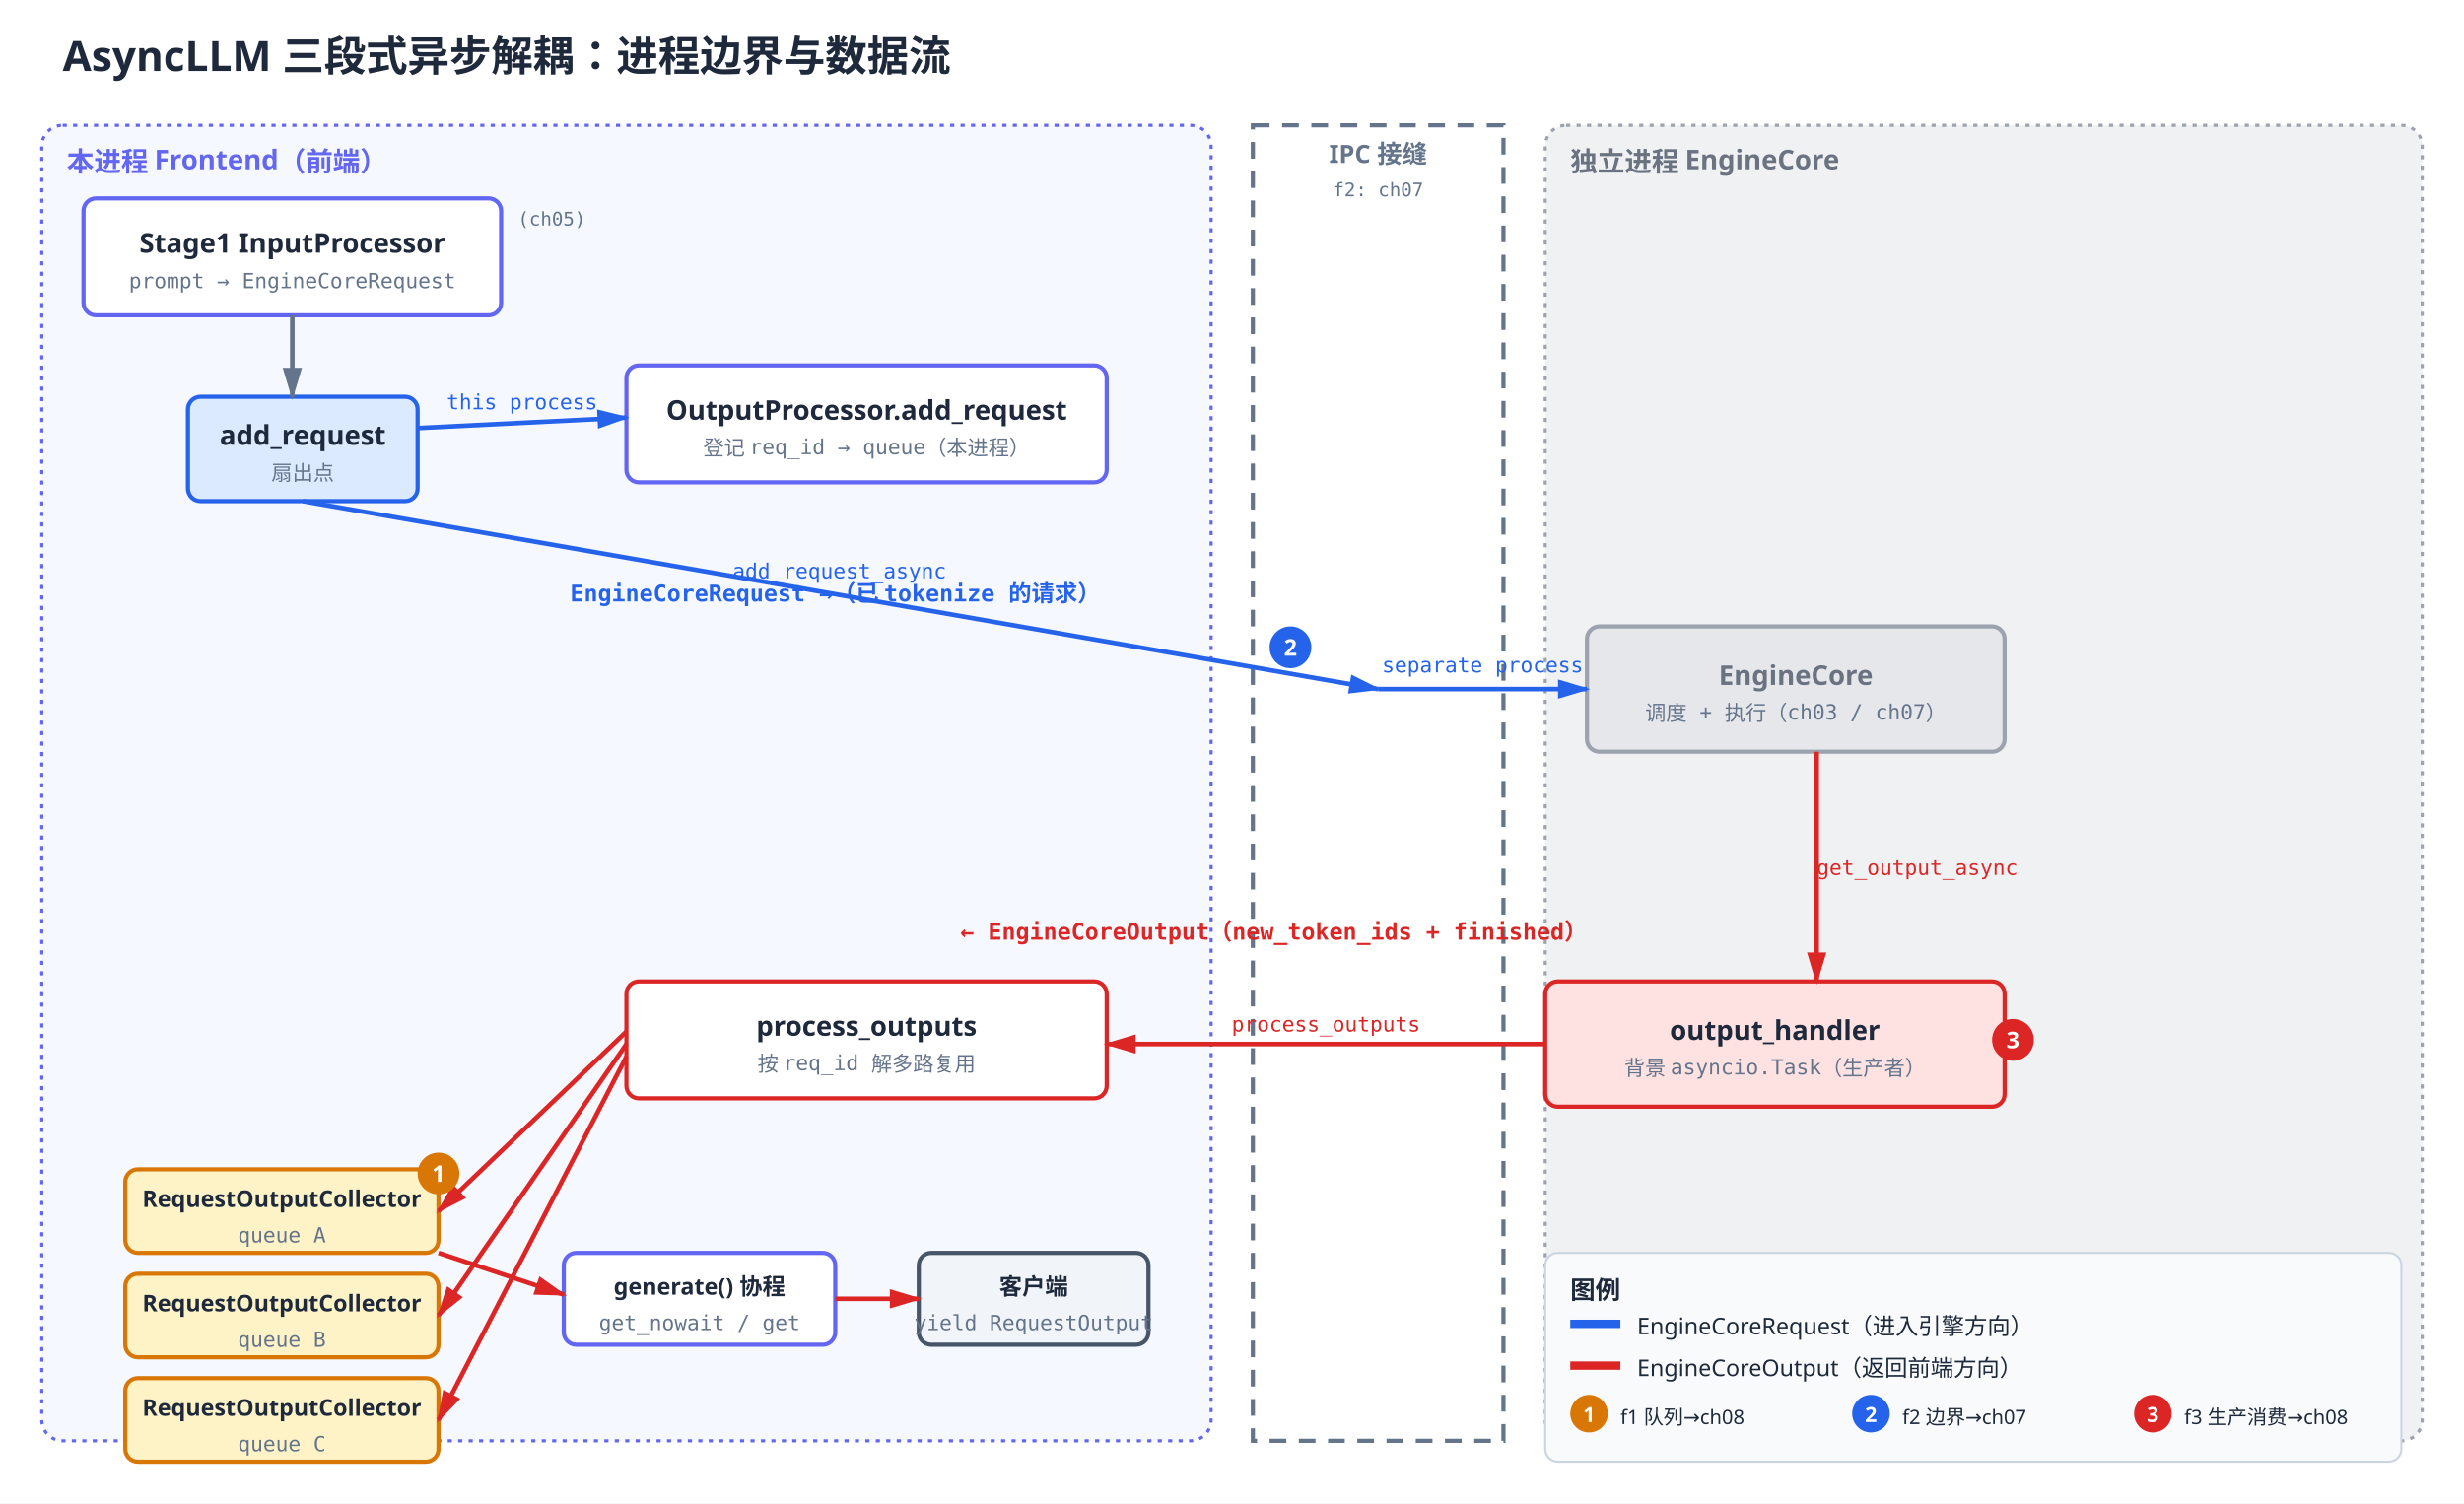
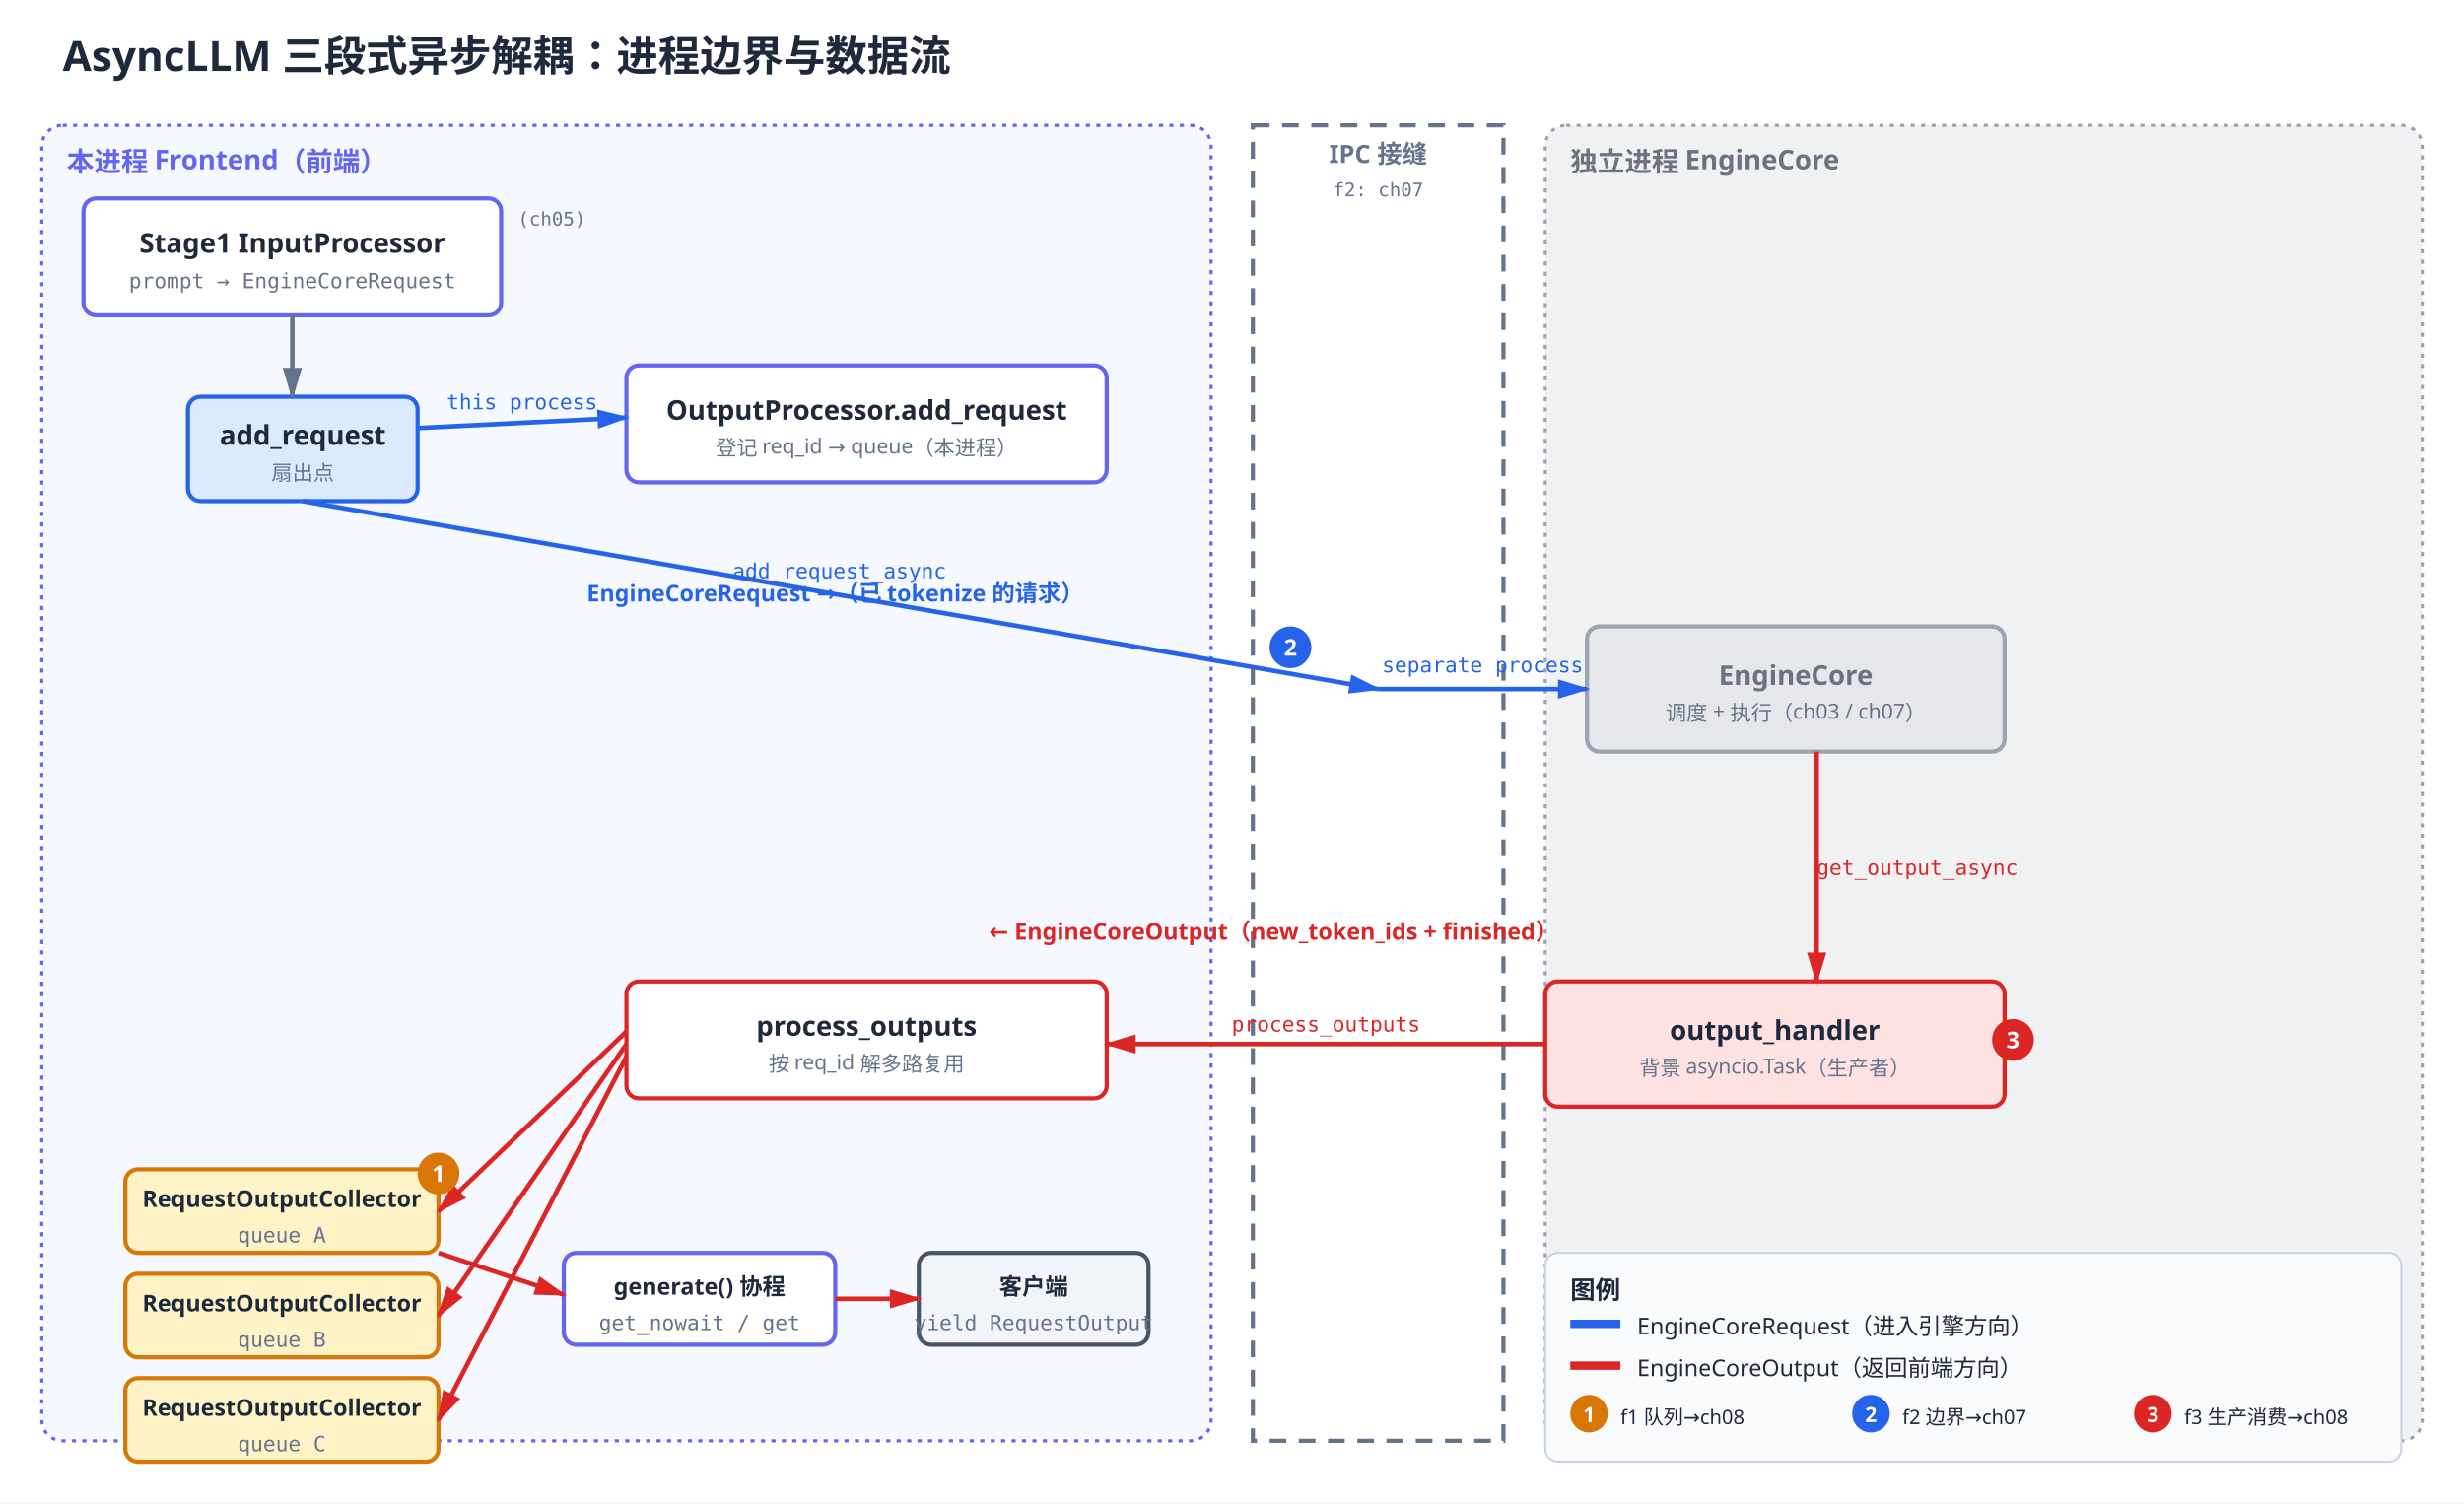
<svg xmlns="http://www.w3.org/2000/svg" viewBox="0 0 1180 720">
  <defs>
    <marker id="ar" viewBox="0 0 10 6" refX="9" refY="3" markerWidth="7" markerHeight="5" orient="auto">
      <path d="M0,0 L10,3 L0,6 Z" fill="#2563eb" />
    </marker>
    <marker id="ao" viewBox="0 0 10 6" refX="9" refY="3" markerWidth="7" markerHeight="5" orient="auto">
      <path d="M0,0 L10,3 L0,6 Z" fill="#dc2626" />
    </marker>
    <marker id="ag" viewBox="0 0 10 6" refX="9" refY="3" markerWidth="7" markerHeight="5" orient="auto">
      <path d="M0,0 L10,3 L0,6 Z" fill="#64748b" />
    </marker>
  </defs>
  <rect width="1180" height="720" fill="white" />
-   <text x="30" y="34" font-family="sans-serif" font-size="20" font-weight="bold" fill="#1e293b">AsyncLLM 三段式异步解耦：进程边界与数据流</text>
+   <text x="30" y="34" font-family="Droid Sans Fallback" font-size="20" font-weight="bold" fill="#1e293b">AsyncLLM 三段式异步解耦：进程边界与数据流</text>
  <rect x="20" y="60" width="560" height="630" rx="10" fill="#eef2ff" fill-opacity="0.5" stroke="#6366f1" stroke-width="1.5" stroke-dasharray="2,3" />
  <rect x="740" y="60" width="420" height="630" rx="10" fill="#e5e7eb" fill-opacity="0.6" stroke="#9ca3af" stroke-width="1.5" stroke-dasharray="2,3" />
  <rect x="600" y="60" width="120" height="630" fill="none" stroke="#64748b" stroke-width="2" stroke-dasharray="8,6" />
-   <text x="32" y="82" font-family="sans-serif" font-size="13" font-weight="bold" fill="#6366f1">本进程  Frontend（前端）</text>
-   <text x="660" y="78" text-anchor="middle" font-family="sans-serif" font-size="12" font-weight="bold" fill="#64748b">IPC 接缝</text>
+   <text x="32" y="82" font-family="Droid Sans Fallback" font-size="13" font-weight="bold" fill="#6366f1">本进程  Frontend（前端）</text>
+   <text x="660" y="78" text-anchor="middle" font-family="Droid Sans Fallback" font-size="12" font-weight="bold" fill="#64748b">IPC 接缝</text>
  <text x="660" y="94" text-anchor="middle" font-family="monospace" font-size="9" fill="#64748b">f2: ch07</text>
-   <text x="752" y="82" font-family="sans-serif" font-size="13" font-weight="bold" fill="#6b7280">独立进程  EngineCore</text>
+   <text x="752" y="82" font-family="Droid Sans Fallback" font-size="13" font-weight="bold" fill="#6b7280">独立进程  EngineCore</text>
  <rect x="40" y="95" width="200" height="56" rx="6" fill="#ffffff" stroke="#6366f1" stroke-width="2" />
  <text x="140" y="121" text-anchor="middle" font-family="sans-serif" font-size="13" font-weight="bold" fill="#1e293b">Stage1  InputProcessor</text>
  <text x="140" y="138" text-anchor="middle" font-family="monospace" font-size="10" fill="#64748b">prompt → EngineCoreRequest</text>
  <text x="248" y="108" font-family="monospace" font-size="9" fill="#64748b">(ch05)</text>
  <rect x="90" y="190" width="110" height="50" rx="6" fill="#dbeafe" stroke="#2563eb" stroke-width="2" />
  <text x="145" y="213" text-anchor="middle" font-family="sans-serif" font-size="13" font-weight="bold" fill="#1e293b">add_request</text>
-   <text x="145" y="230" text-anchor="middle" font-family="monospace" font-size="10" fill="#64748b">扇出点</text>
+   <text x="145" y="230" text-anchor="middle" font-family="Droid Sans Fallback" font-size="10" fill="#64748b">扇出点</text>
  <path d="M140,151 L140,190" fill="none" stroke="#64748b" stroke-width="2.2" marker-end="url(#ag)" />
  <rect x="300" y="175" width="230" height="56" rx="6" fill="#ffffff" stroke="#6366f1" stroke-width="2" />
  <text x="415" y="201" text-anchor="middle" font-family="sans-serif" font-size="13" font-weight="bold" fill="#1e293b">OutputProcessor.add_request</text>
-   <text x="415" y="218" text-anchor="middle" font-family="monospace" font-size="10" fill="#64748b">登记 req_id → queue（本进程）</text>
+   <text x="415" y="218" text-anchor="middle" font-family="Droid Sans Fallback" font-size="10" fill="#64748b">登记 req_id → queue（本进程）</text>
  <path d="M200,205 L300,200" fill="none" stroke="#2563eb" stroke-width="2.2" marker-end="url(#ar)" />
  <text x="250" y="196" text-anchor="middle" font-family="monospace" font-size="10" fill="#2563eb">this process</text>
  <rect x="760" y="300" width="200" height="60" rx="6" fill="#e5e7eb" stroke="#9ca3af" stroke-width="2" />
  <text x="860" y="328" text-anchor="middle" font-family="sans-serif" font-size="13" font-weight="bold" fill="#6b7280">EngineCore</text>
-   <text x="860" y="345" text-anchor="middle" font-family="monospace" font-size="10" fill="#64748b">调度 + 执行（ch03 / ch07）</text>
+   <text x="860" y="345" text-anchor="middle" font-family="Droid Sans Fallback" font-size="10" fill="#64748b">调度 + 执行（ch03 / ch07）</text>
  <path d="M145,240 L660,330" fill="none" stroke="#2563eb" stroke-width="2.2" marker-end="url(#ar)" />
  <text x="402" y="277" text-anchor="middle" font-family="monospace" font-size="10" fill="#2563eb">add_request_async</text>
  <path d="M660,330 L760,330" fill="none" stroke="#2563eb" stroke-width="2.2" marker-end="url(#ar)" />
  <text x="710" y="322" text-anchor="middle" font-family="monospace" font-size="10" fill="#2563eb">separate process</text>
  <rect x="608" y="300" width="20" height="20" rx="10" fill="#2563eb" />
  <text x="618" y="314" text-anchor="middle" font-family="sans-serif" font-size="11" font-weight="bold" fill="white">2</text>
-   <text x="400" y="288" text-anchor="middle" font-family="monospace" font-size="11" font-weight="bold" fill="#2563eb">EngineCoreRequest →（已 tokenize 的请求）</text>
+   <text x="400" y="288" text-anchor="middle" font-family="Droid Sans Fallback" font-size="11" font-weight="bold" fill="#2563eb">EngineCoreRequest →（已 tokenize 的请求）</text>
  <rect x="740" y="470" width="220" height="60" rx="6" fill="#fee2e2" stroke="#dc2626" stroke-width="2" />
  <text x="850" y="498" text-anchor="middle" font-family="sans-serif" font-size="13" font-weight="bold" fill="#1e293b">output_handler</text>
-   <text x="850" y="515" text-anchor="middle" font-family="monospace" font-size="10" fill="#64748b">背景 asyncio.Task（生产者）</text>
+   <text x="850" y="515" text-anchor="middle" font-family="Droid Sans Fallback" font-size="10" fill="#64748b">背景 asyncio.Task（生产者）</text>
  <path d="M870,360 L870,470" fill="none" stroke="#dc2626" stroke-width="2.2" marker-end="url(#ao)" />
  <text x="870" y="419" text-anchor="start" font-family="monospace" font-size="10" fill="#dc2626">get_output_async</text>
  <rect x="954" y="488" width="20" height="20" rx="10" fill="#dc2626" />
  <text x="964" y="502" text-anchor="middle" font-family="sans-serif" font-size="11" font-weight="bold" fill="white">3</text>
-   <text x="610" y="450" text-anchor="middle" font-family="monospace" font-size="11" font-weight="bold" fill="#dc2626">← EngineCoreOutput（new_token_ids + finished）</text>
+   <text x="610" y="450" text-anchor="middle" font-family="Droid Sans Fallback" font-size="11" font-weight="bold" fill="#dc2626">← EngineCoreOutput（new_token_ids + finished）</text>
  <rect x="300" y="470" width="230" height="56" rx="6" fill="#fff" stroke="#dc2626" stroke-width="2" />
  <text x="415" y="496" text-anchor="middle" font-family="sans-serif" font-size="13" font-weight="bold" fill="#1e293b">process_outputs</text>
-   <text x="415" y="513" text-anchor="middle" font-family="monospace" font-size="10" fill="#64748b">按 req_id 解多路复用</text>
+   <text x="415" y="513" text-anchor="middle" font-family="Droid Sans Fallback" font-size="10" fill="#64748b">按 req_id 解多路复用</text>
  <path d="M740,500 L530,500" fill="none" stroke="#dc2626" stroke-width="2.2" marker-end="url(#ao)" />
  <text x="635" y="494" text-anchor="middle" font-family="monospace" font-size="10" fill="#dc2626">process_outputs</text>
  <rect x="60" y="560" width="150" height="40" rx="6" fill="#fef3c7" stroke="#d97706" stroke-width="2" />
  <text x="135" y="578" text-anchor="middle" font-family="sans-serif" font-size="11" font-weight="bold" fill="#1e293b">RequestOutputCollector</text>
  <text x="135" y="595" text-anchor="middle" font-family="monospace" font-size="10" fill="#64748b">queue A</text>
  <path d="M300,494 L210,580" fill="none" stroke="#dc2626" stroke-width="2.2" marker-end="url(#ao)" />
  <rect x="60" y="610" width="150" height="40" rx="6" fill="#fef3c7" stroke="#d97706" stroke-width="2" />
  <text x="135" y="628" text-anchor="middle" font-family="sans-serif" font-size="11" font-weight="bold" fill="#1e293b">RequestOutputCollector</text>
  <text x="135" y="645" text-anchor="middle" font-family="monospace" font-size="10" fill="#64748b">queue B</text>
  <path d="M300,500 L210,630" fill="none" stroke="#dc2626" stroke-width="2.2" marker-end="url(#ao)" />
  <rect x="60" y="660" width="150" height="40" rx="6" fill="#fef3c7" stroke="#d97706" stroke-width="2" />
  <text x="135" y="678" text-anchor="middle" font-family="sans-serif" font-size="11" font-weight="bold" fill="#1e293b">RequestOutputCollector</text>
  <text x="135" y="695" text-anchor="middle" font-family="monospace" font-size="10" fill="#64748b">queue C</text>
  <path d="M300,506 L210,680" fill="none" stroke="#dc2626" stroke-width="2.2" marker-end="url(#ao)" />
  <rect x="200" y="552" width="20" height="20" rx="10" fill="#d97706" />
  <text x="210" y="566" text-anchor="middle" font-family="sans-serif" font-size="11" font-weight="bold" fill="white">1</text>
  <rect x="270" y="600" width="130" height="44" rx="6" fill="#ffffff" stroke="#6366f1" stroke-width="2" />
-   <text x="335" y="620" text-anchor="middle" font-family="sans-serif" font-size="11" font-weight="bold" fill="#1e293b">generate() 协程</text>
+   <text x="335" y="620" text-anchor="middle" font-family="Droid Sans Fallback" font-size="11" font-weight="bold" fill="#1e293b">generate() 协程</text>
  <text x="335" y="637" text-anchor="middle" font-family="monospace" font-size="10" fill="#64748b">get_nowait / get</text>
  <path d="M210,600 L270,620" fill="none" stroke="#dc2626" stroke-width="2.2" marker-end="url(#ao)" />
  <rect x="440" y="600" width="110" height="44" rx="6" fill="#f1f5f9" stroke="#475569" stroke-width="2" />
-   <text x="495" y="620" text-anchor="middle" font-family="sans-serif" font-size="11" font-weight="bold" fill="#1e293b">客户端</text>
+   <text x="495" y="620" text-anchor="middle" font-family="Droid Sans Fallback" font-size="11" font-weight="bold" fill="#1e293b">客户端</text>
  <text x="495" y="637" text-anchor="middle" font-family="monospace" font-size="10" fill="#64748b">yield RequestOutput</text>
  <path d="M400,622 L440,622" fill="none" stroke="#dc2626" stroke-width="2.2" marker-end="url(#ao)" />
  <rect x="740" y="600" width="410" height="100" rx="6" fill="#f8fafc" stroke="#cbd5e1" stroke-width="1" />
-   <text x="752" y="622" font-family="sans-serif" font-size="12" font-weight="bold" fill="#1e293b">图例</text>
+   <text x="752" y="622" font-family="Droid Sans Fallback" font-size="12" font-weight="bold" fill="#1e293b">图例</text>
  <rect x="752" y="632" width="24" height="4" fill="#2563eb" />
-   <text x="784" y="639" font-family="sans-serif" font-size="11" fill="#1e293b">EngineCoreRequest（进入引擎方向）</text>
+   <text x="784" y="639" font-family="Droid Sans Fallback" font-size="11" fill="#1e293b">EngineCoreRequest（进入引擎方向）</text>
  <rect x="752" y="652" width="24" height="4" fill="#dc2626" />
-   <text x="784" y="659" font-family="sans-serif" font-size="11" fill="#1e293b">EngineCoreOutput（返回前端方向）</text>
+   <text x="784" y="659" font-family="Droid Sans Fallback" font-size="11" fill="#1e293b">EngineCoreOutput（返回前端方向）</text>
  <rect x="752" y="672" width="0" height="0" />
  <rect x="752" y="672" width="0" height="0" />
  <rect x="752" y="672" width="0" height="0" />
  <rect x="752" y="668" width="18" height="18" rx="9" fill="#d97706" />
  <text x="761" y="681" text-anchor="middle" font-family="sans-serif" font-size="10" font-weight="bold" fill="white">1</text>
-   <text x="776" y="682" font-family="sans-serif" font-size="9.5" fill="#1e293b">f1 队列→ch08</text>
+   <text x="776" y="682" font-family="Droid Sans Fallback" font-size="9.5" fill="#1e293b">f1 队列→ch08</text>
  <rect x="887" y="668" width="18" height="18" rx="9" fill="#2563eb" />
  <text x="896" y="681" text-anchor="middle" font-family="sans-serif" font-size="10" font-weight="bold" fill="white">2</text>
-   <text x="911" y="682" font-family="sans-serif" font-size="9.5" fill="#1e293b">f2 边界→ch07</text>
+   <text x="911" y="682" font-family="Droid Sans Fallback" font-size="9.5" fill="#1e293b">f2 边界→ch07</text>
  <rect x="1022" y="668" width="18" height="18" rx="9" fill="#dc2626" />
  <text x="1031" y="681" text-anchor="middle" font-family="sans-serif" font-size="10" font-weight="bold" fill="white">3</text>
-   <text x="1046" y="682" font-family="sans-serif" font-size="9.5" fill="#1e293b">f3 生产消费→ch08</text>
+   <text x="1046" y="682" font-family="Droid Sans Fallback" font-size="9.5" fill="#1e293b">f3 生产消费→ch08</text>
</svg>
